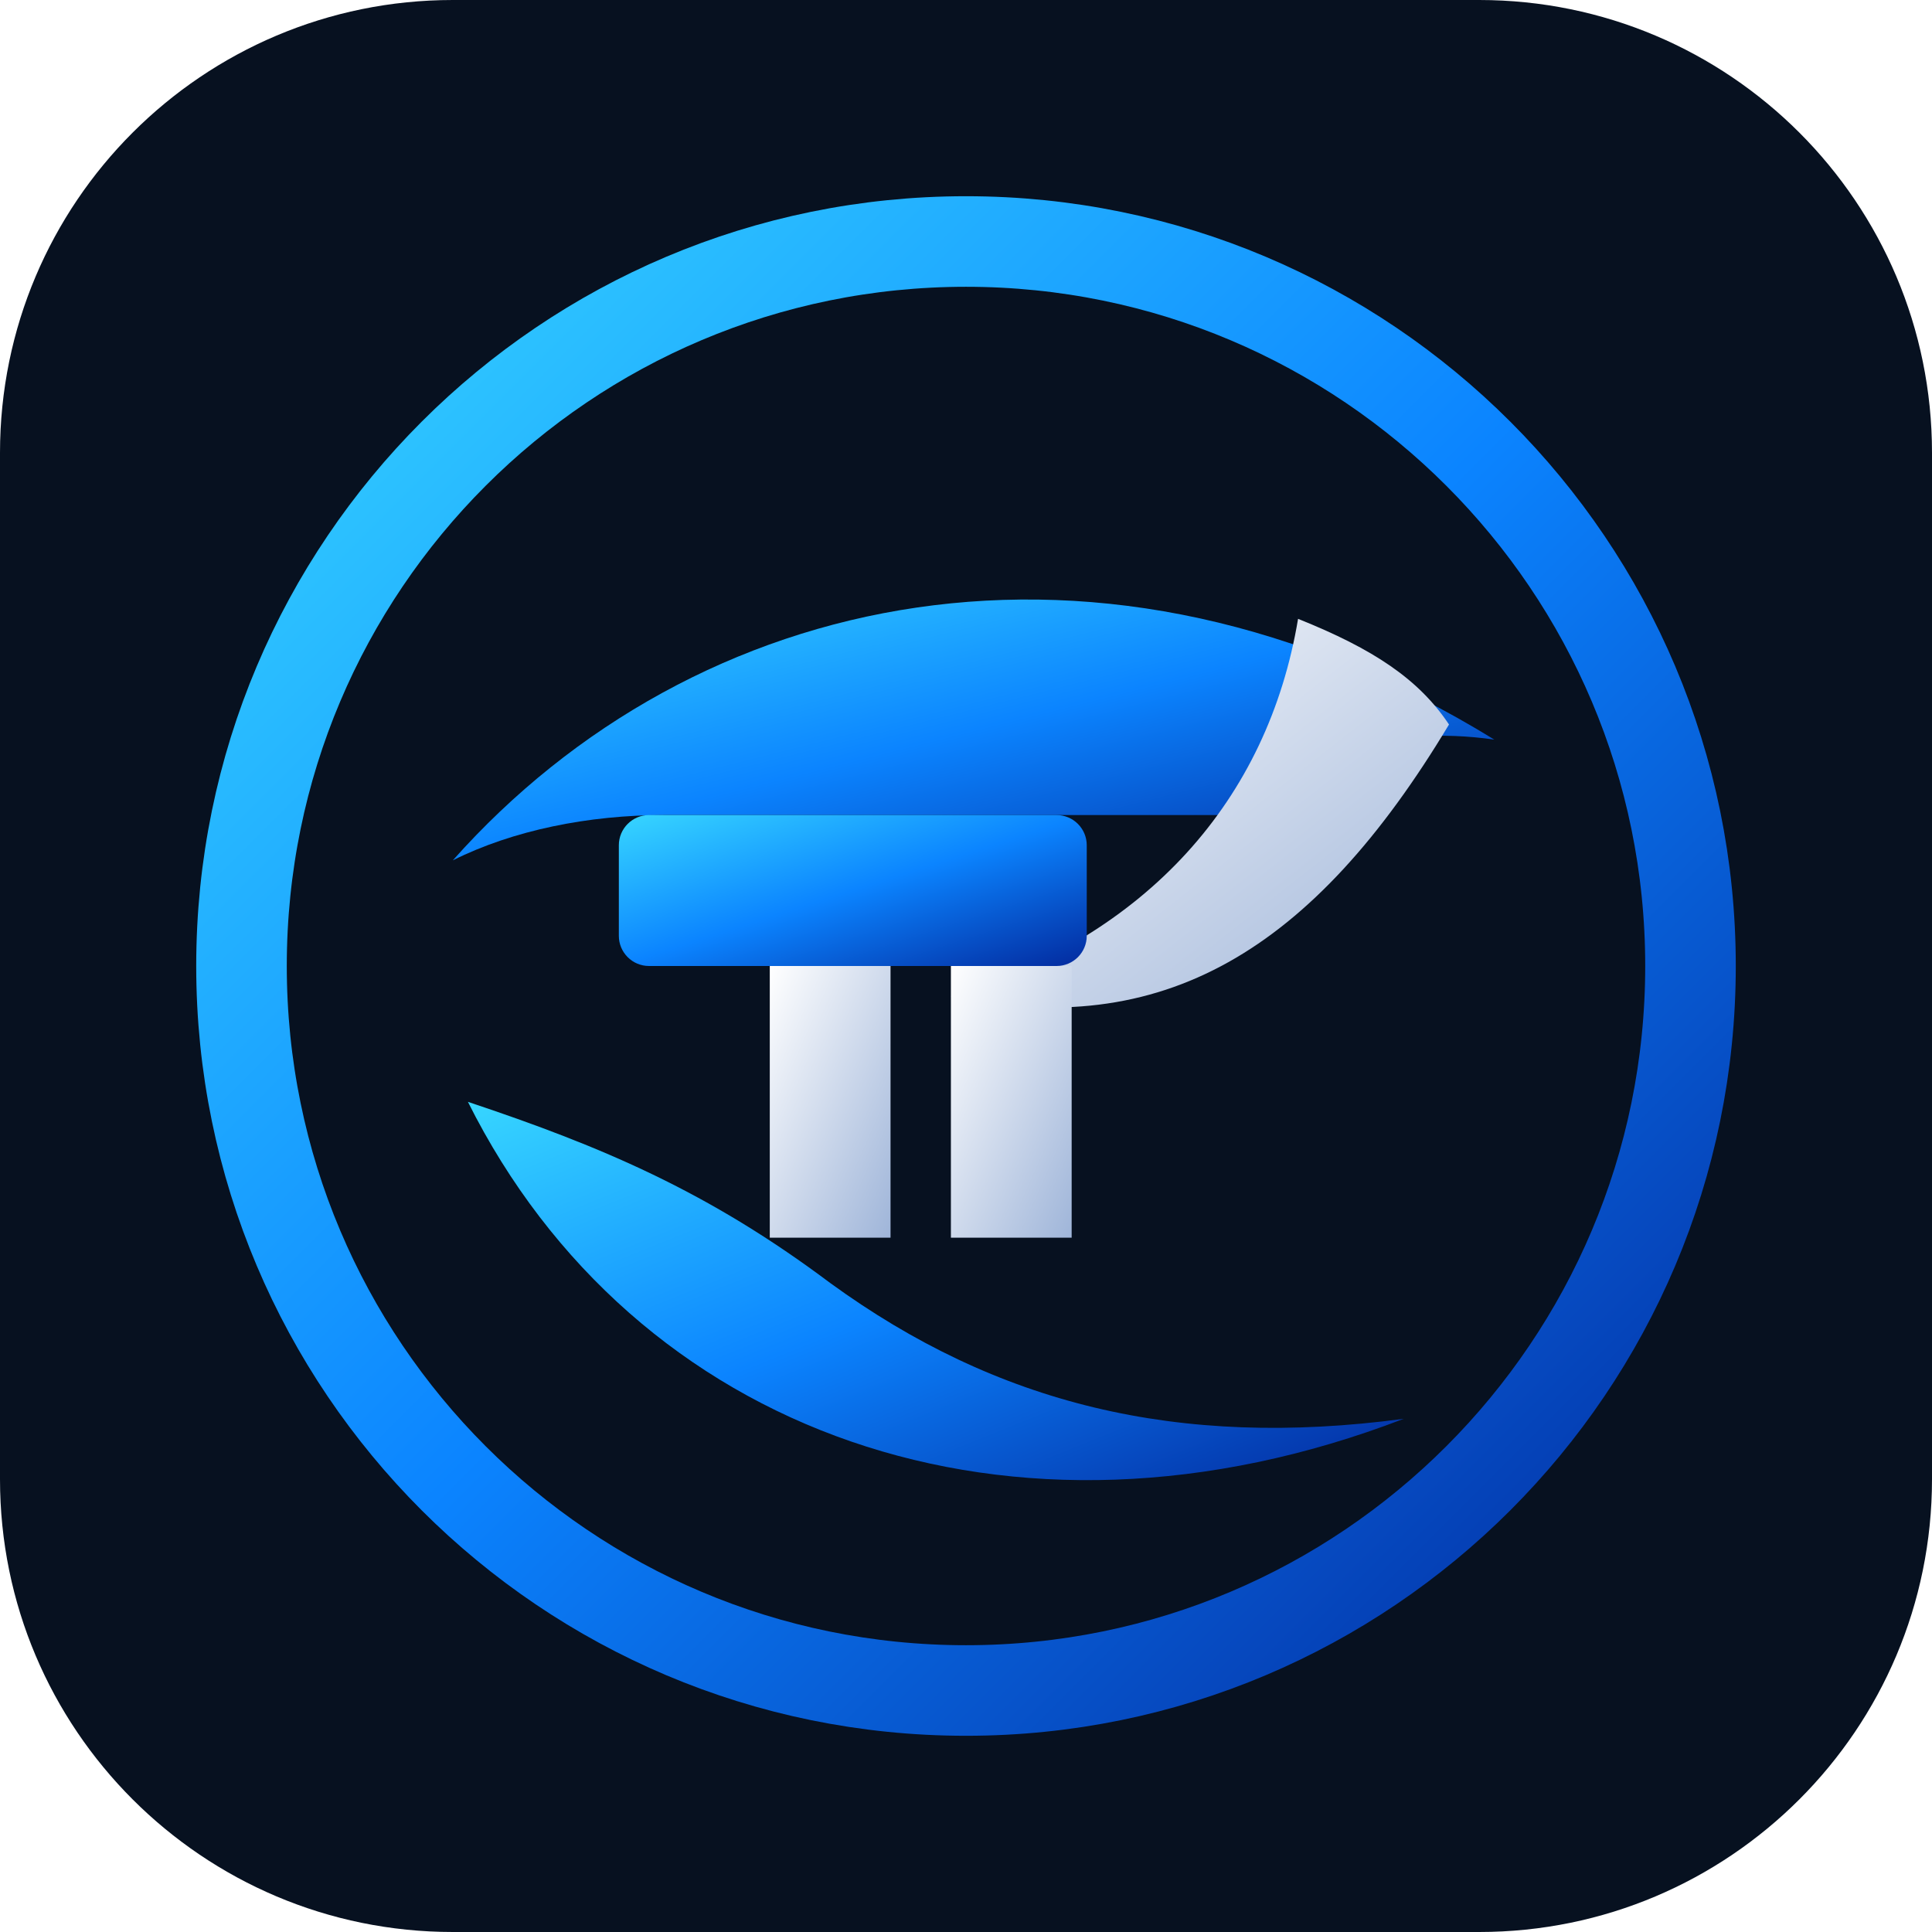
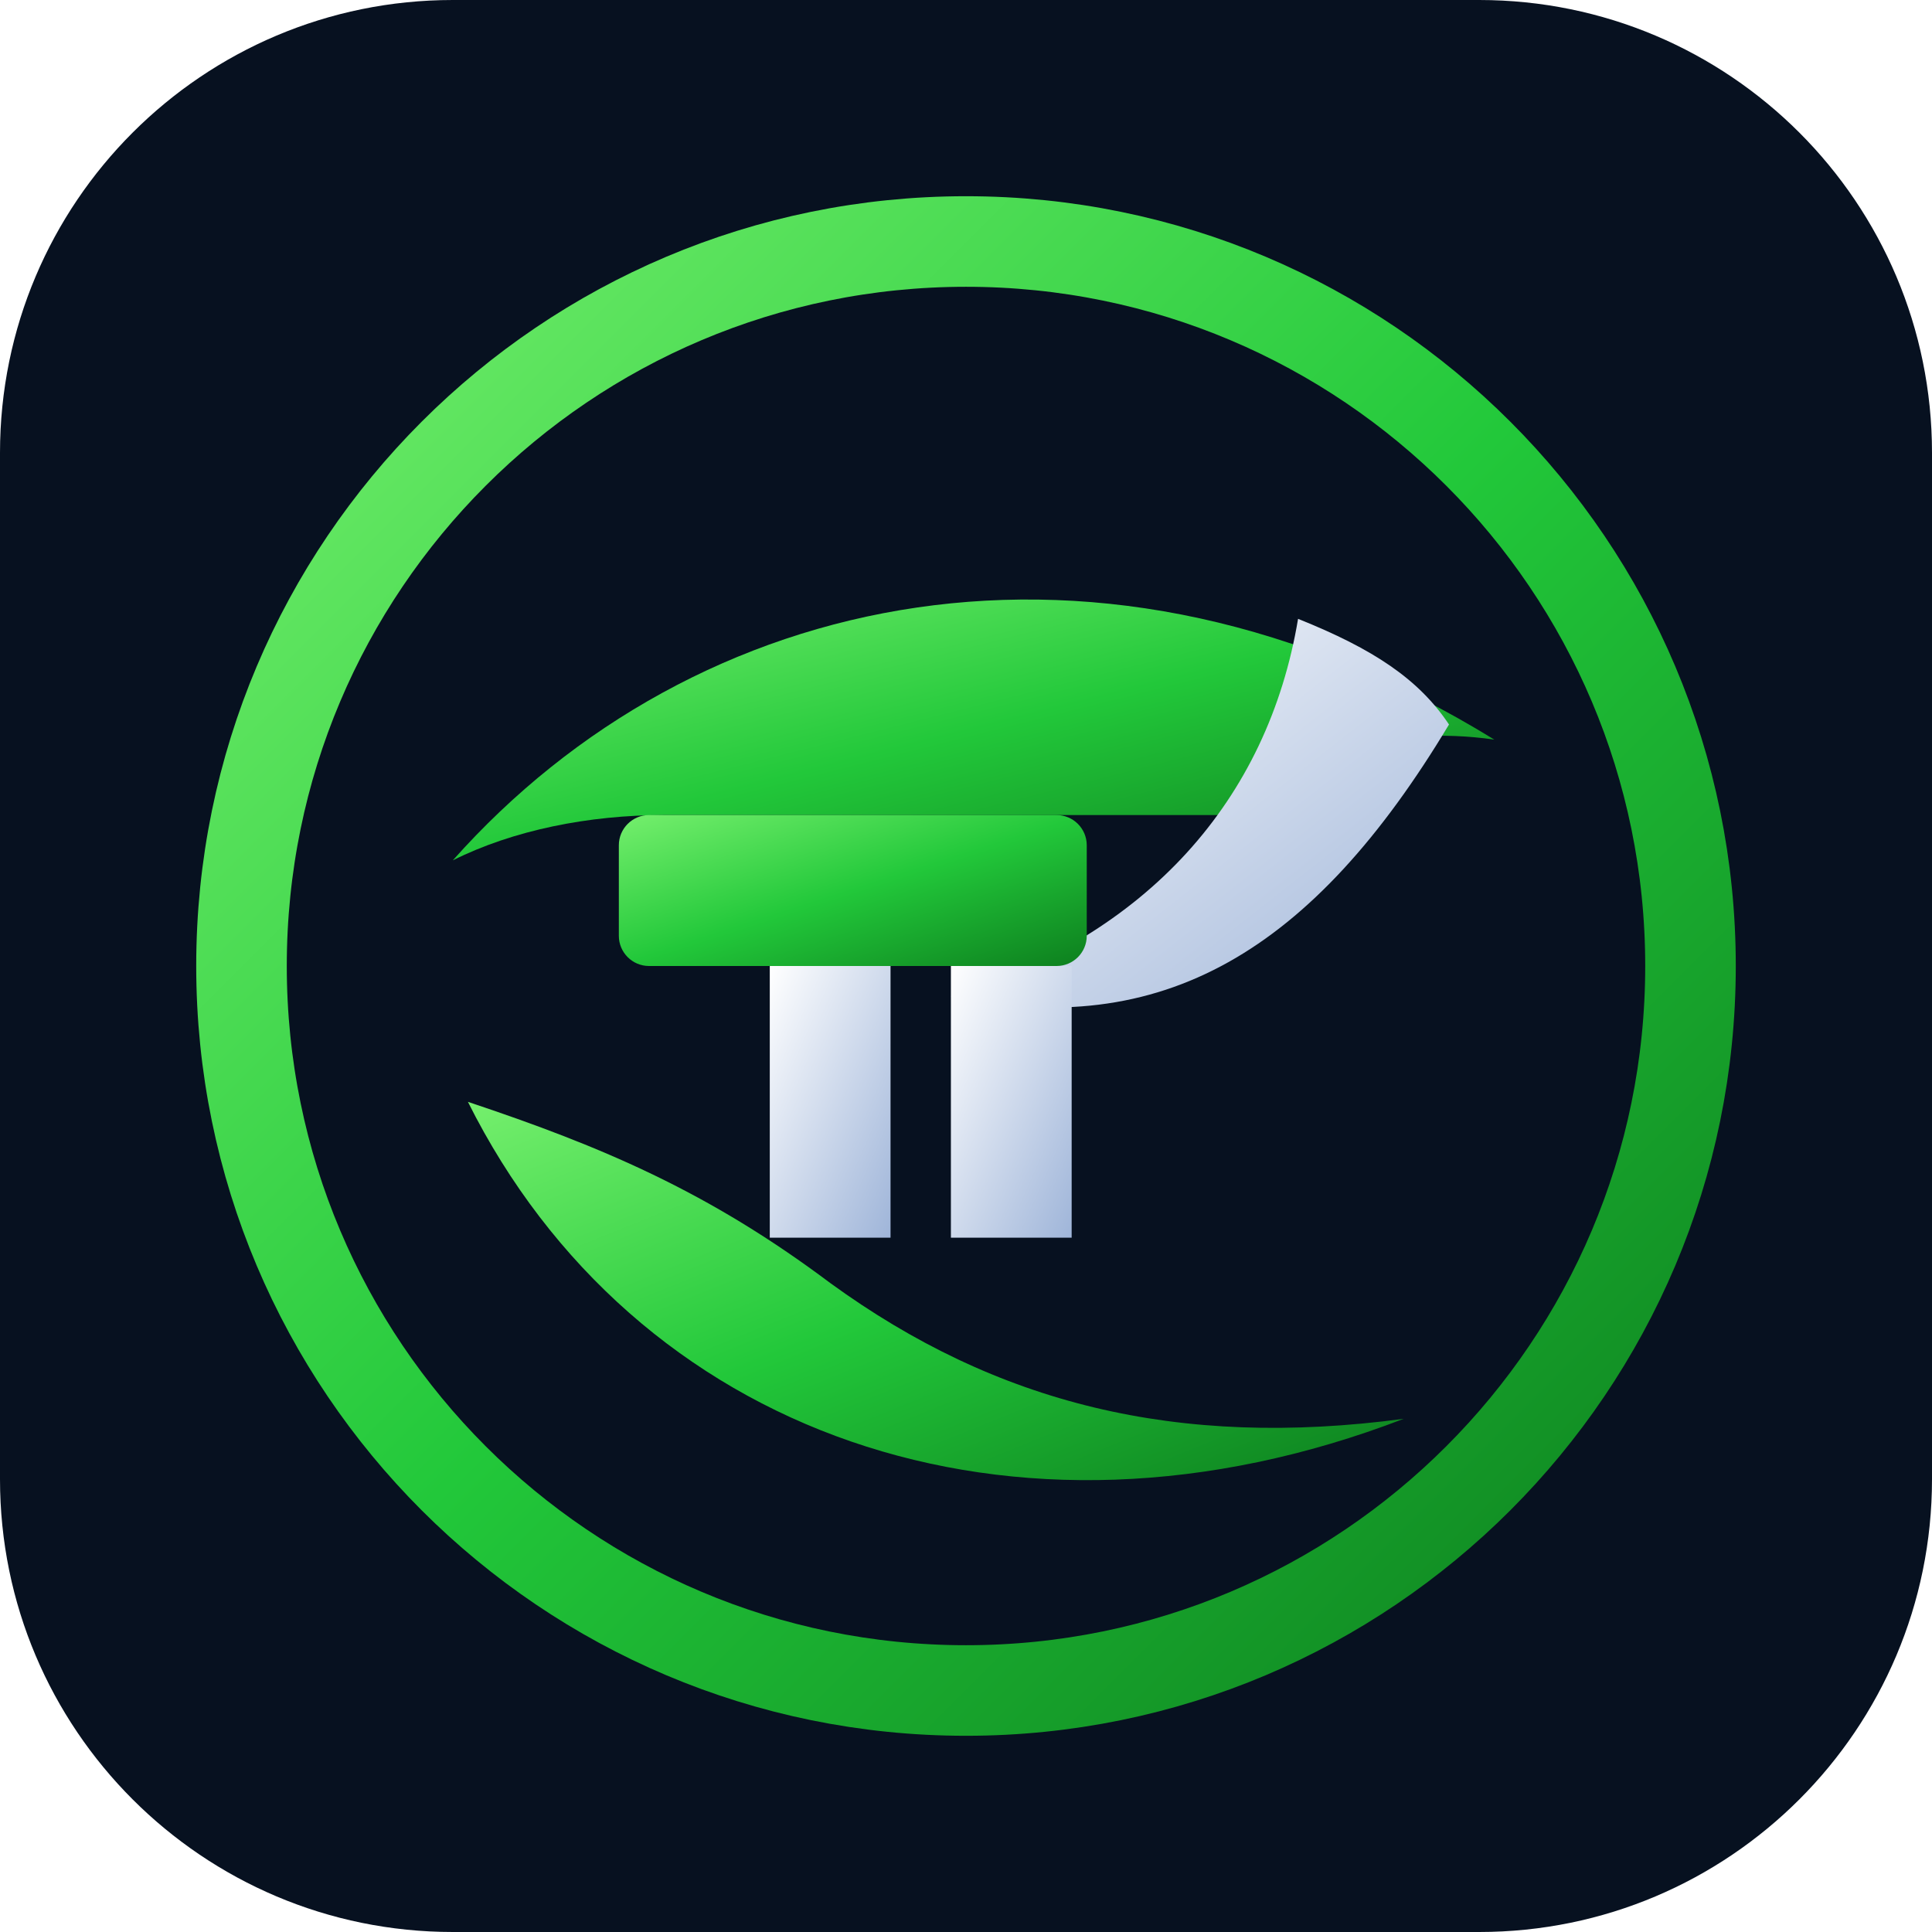
<svg xmlns="http://www.w3.org/2000/svg" viewBox="0 0 128 128" role="img" aria-label="Favicon Dofepro-Tech">
  <defs>
    <linearGradient id="g" x1="0" x2="1" y1="0" y2="1">
-       <stop offset="0%" stop-color="#37d6ff" />
-       <stop offset="50%" stop-color="#0b84ff" />
-       <stop offset="100%" stop-color="#032a9e" />
+       <stop offset="0%" stop-color="#75ef6d" />
+       <stop offset="50%" stop-color="#22c83a" />
+       <stop offset="100%" stop-color="#0d7f1e" />
    </linearGradient>
    <linearGradient id="m" x1="0" x2="1" y1="0" y2="1">
      <stop offset="0%" stop-color="#ffffff" />
      <stop offset="100%" stop-color="#9fb5d9" />
    </linearGradient>
  </defs>
  <rect width="128" height="128" rx="30" fill="#071120" />
  <circle cx="64" cy="64" r="48" fill="none" stroke="url(#g)" stroke-width="6" />
  <path d="M30 57c16-18 43-24 69-8-7-1-13 1-18 5H44c-5 0-10 1-14 3z" fill="url(#g)" />
  <path d="M86 41c-2 12-10 21-23 25 14 3 24-3 33-18-2-3-5-5-10-7z" fill="url(#m)" />
  <path d="M31 73c11 22 36 31 62 21-15 2-27-1-38-9-8-6-15-9-24-12z" fill="url(#g)" />
  <rect x="41" y="54" width="31" height="10" rx="2" fill="url(#g)" />
  <path d="M51 64h8v18h-8z" fill="url(#m)" />
  <path d="M63 64h8v18h-8z" fill="url(#m)" />
</svg>
